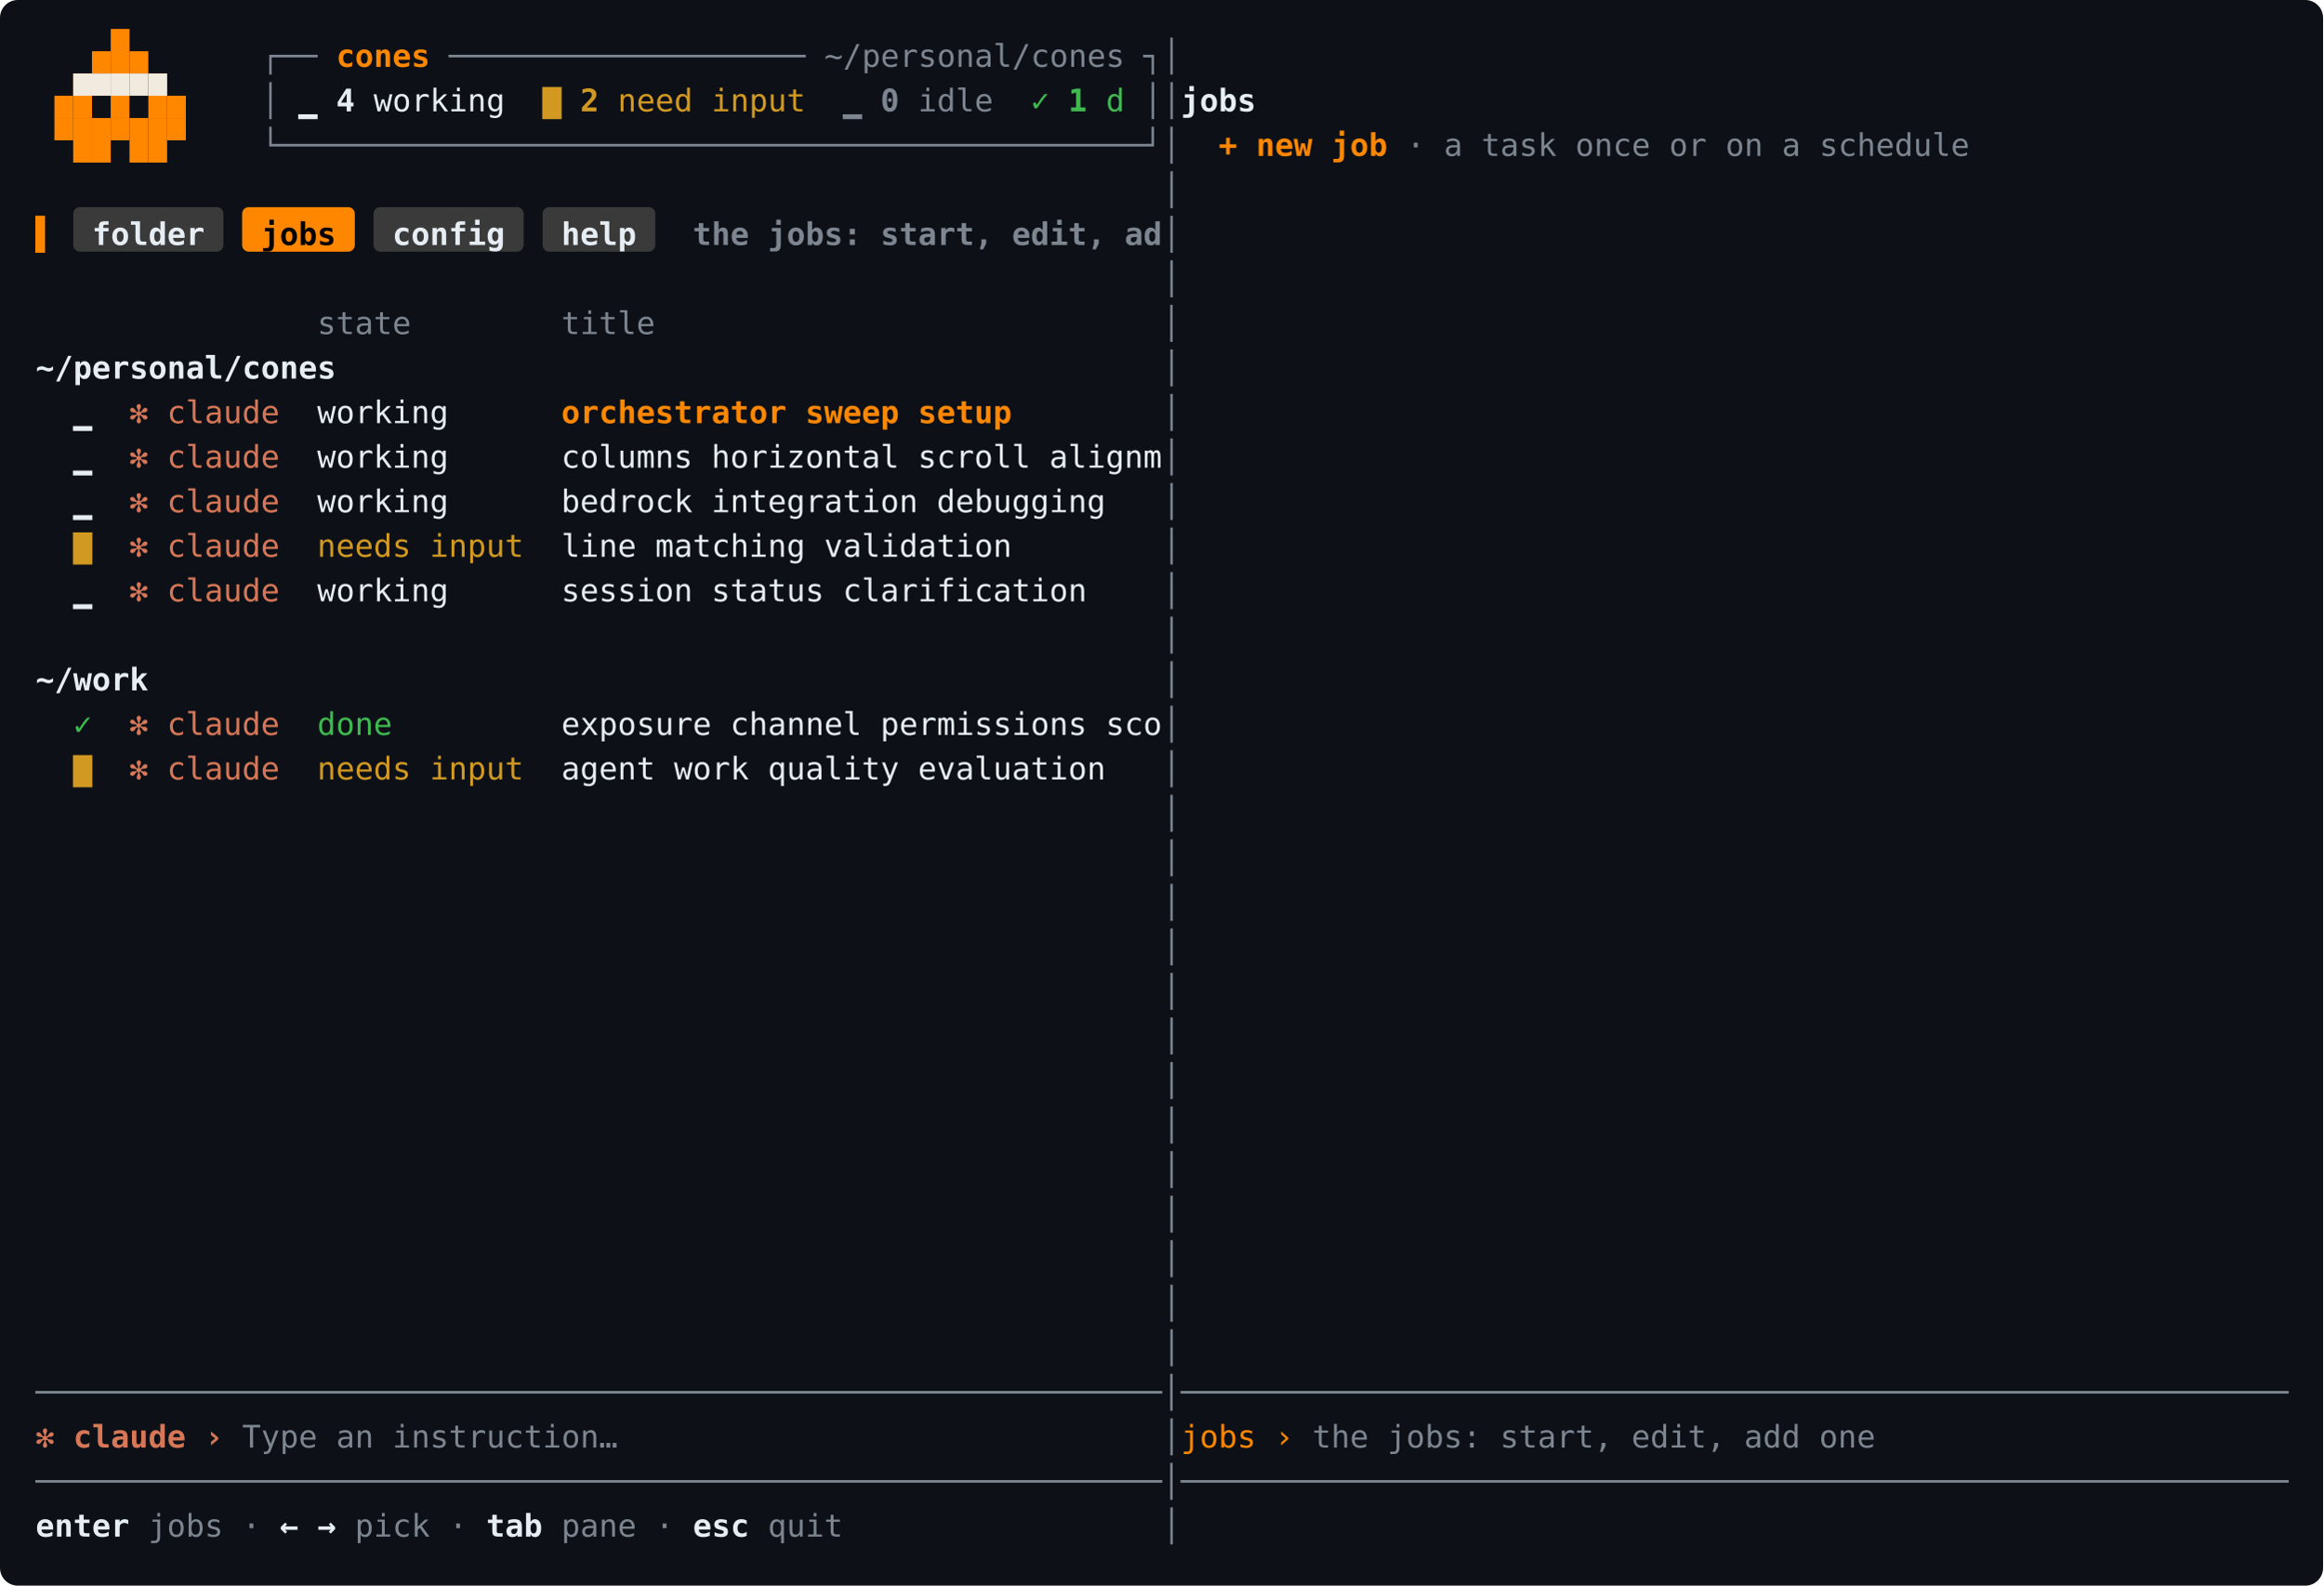
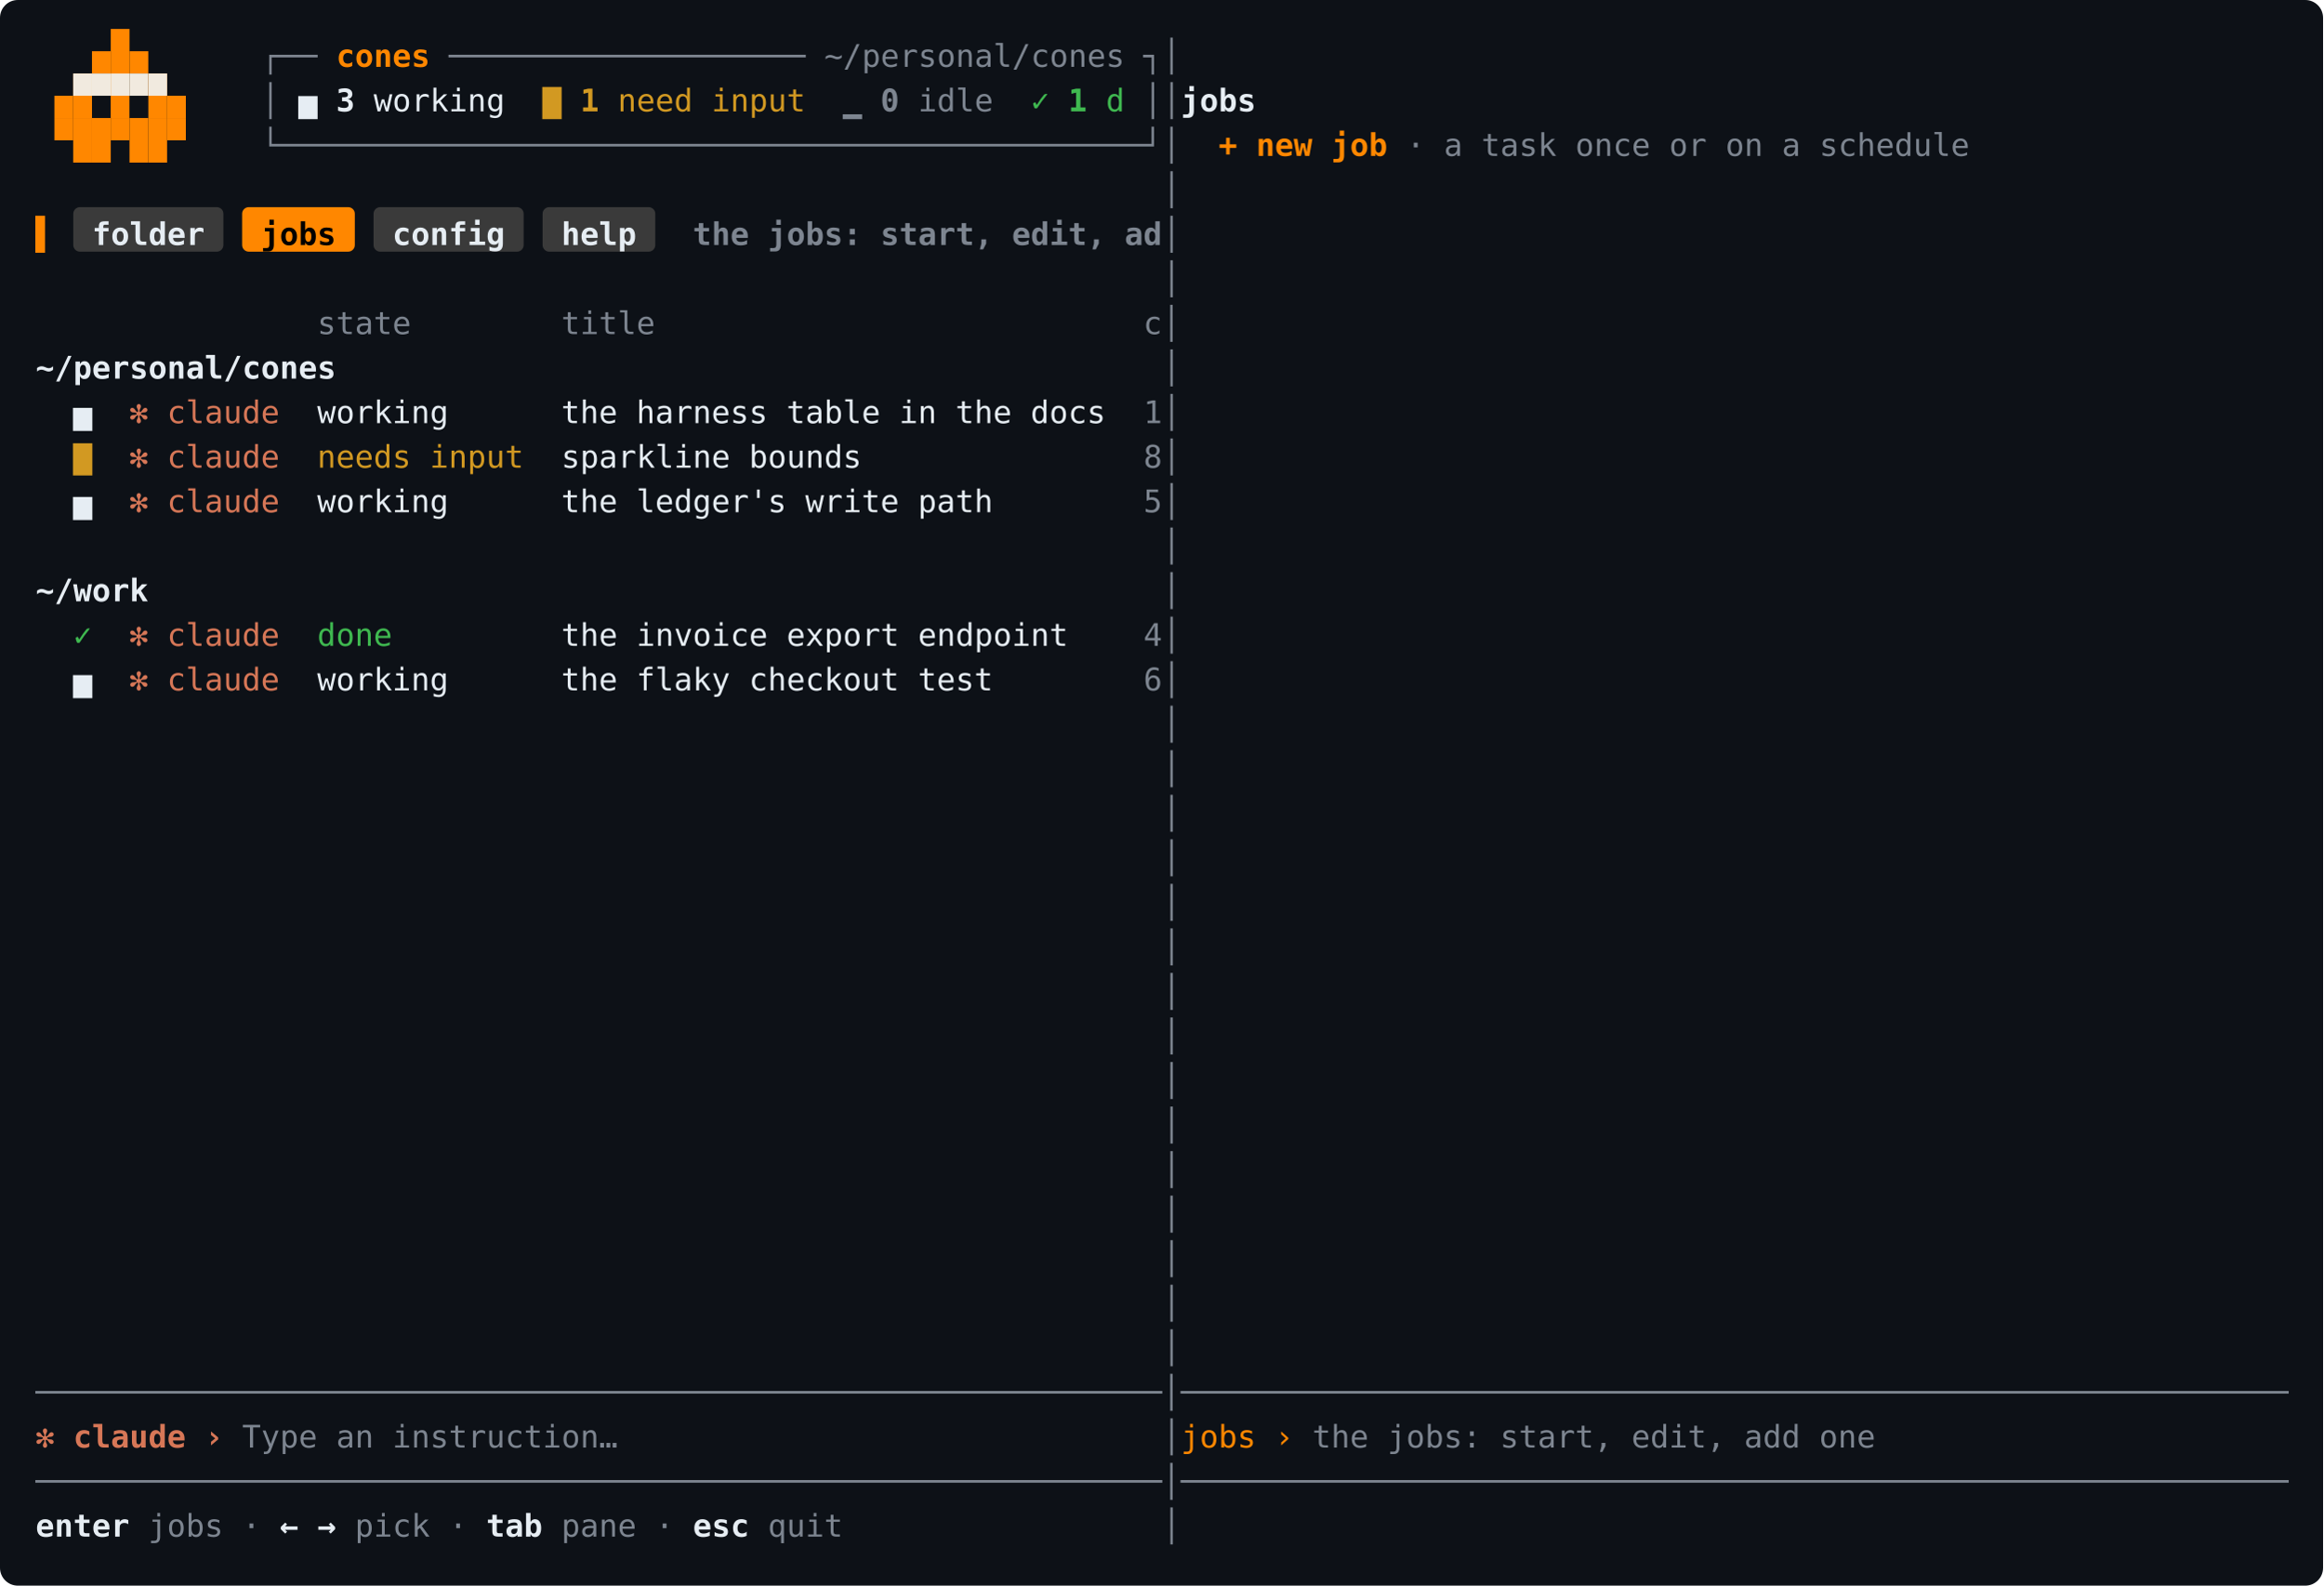
<svg xmlns="http://www.w3.org/2000/svg" width="1043" height="712" viewBox="0 0 1043 712" font-family="SFMono-Regular,Menlo,Consolas,monospace" font-size="14">
  <rect width="1043" height="712" rx="8" fill="#0d1117" />
  <rect x="41.29" y="23.0" width="8.43" height="10.0" fill="#ff8700" />
  <rect x="49.72" y="13" width="8.43" height="20" fill="#ff8700" />
  <rect x="58.15" y="23.0" width="8.43" height="10.0" fill="#ff8700" />
  <text x="117.2" y="30" xml:space="preserve" textLength="33.7" lengthAdjust="spacingAndGlyphs" fill="#7d8590">┌── </text>
  <text x="150.9" y="30" xml:space="preserve" textLength="50.6" lengthAdjust="spacingAndGlyphs" fill="#ff8700" font-weight="700">cones </text>
  <text x="201.5" y="30" xml:space="preserve" textLength="328.8" lengthAdjust="spacingAndGlyphs" fill="#7d8590">─────────────────── ~/personal/cones ┐│</text>
  <rect x="24.43" y="43.0" width="8.43" height="10.0" fill="#ff8700" />
  <rect x="32.9" y="33" width="8.4" height="20" rx="0" fill="#ff8700" />
  <rect x="32.86" y="33" width="8.43" height="10.0" fill="#f1eadf" />
  <rect x="41.29" y="33" width="8.43" height="10.0" fill="#f1eadf" />
  <rect x="49.7" y="33" width="8.4" height="20" rx="0" fill="#ff8700" />
  <rect x="49.72" y="33" width="8.43" height="10.0" fill="#f1eadf" />
  <rect x="58.15" y="33" width="8.43" height="10.0" fill="#f1eadf" />
  <rect x="66.6" y="33" width="8.4" height="20" rx="0" fill="#ff8700" />
  <rect x="66.58" y="33" width="8.43" height="10.0" fill="#f1eadf" />
  <rect x="75.01" y="43.0" width="8.43" height="10.0" fill="#ff8700" />
  <text x="117.2" y="50" xml:space="preserve" textLength="8.4" lengthAdjust="spacingAndGlyphs" fill="#7d8590">│</text>
-   <text x="125.6" y="50" xml:space="preserve" textLength="25.3" lengthAdjust="spacingAndGlyphs" fill="#e6edf3"> ▁ </text>
-   <text x="150.9" y="50" xml:space="preserve" textLength="8.4" lengthAdjust="spacingAndGlyphs" fill="#e6edf3" font-weight="700">4</text>
+   <text x="125.6" y="50" xml:space="preserve" textLength="25.3" lengthAdjust="spacingAndGlyphs" fill="#e6edf3"> ▅ </text>
+   <text x="150.9" y="50" xml:space="preserve" textLength="8.4" lengthAdjust="spacingAndGlyphs" fill="#e6edf3" font-weight="700">3</text>
  <text x="159.3" y="50" xml:space="preserve" textLength="84.3" lengthAdjust="spacingAndGlyphs" fill="#e6edf3"> working  </text>
  <text x="243.6" y="50" xml:space="preserve" textLength="16.9" lengthAdjust="spacingAndGlyphs" fill="#d29922">▇ </text>
-   <text x="260.5" y="50" xml:space="preserve" textLength="8.4" lengthAdjust="spacingAndGlyphs" fill="#d29922" font-weight="700">2</text>
+   <text x="260.5" y="50" xml:space="preserve" textLength="8.4" lengthAdjust="spacingAndGlyphs" fill="#d29922" font-weight="700">1</text>
  <text x="268.9" y="50" xml:space="preserve" textLength="92.7" lengthAdjust="spacingAndGlyphs" fill="#d29922"> need input</text>
  <text x="378.5" y="50" xml:space="preserve" textLength="16.9" lengthAdjust="spacingAndGlyphs" fill="#7d8590">▁ </text>
  <text x="395.3" y="50" xml:space="preserve" textLength="8.4" lengthAdjust="spacingAndGlyphs" fill="#7d8590" font-weight="700">0</text>
  <text x="403.8" y="50" xml:space="preserve" textLength="42.1" lengthAdjust="spacingAndGlyphs" fill="#7d8590"> idle</text>
  <text x="462.8" y="50" xml:space="preserve" textLength="16.9" lengthAdjust="spacingAndGlyphs" fill="#3fb950">✓ </text>
  <text x="479.6" y="50" xml:space="preserve" textLength="8.4" lengthAdjust="spacingAndGlyphs" fill="#3fb950" font-weight="700">1</text>
  <text x="488.1" y="50" xml:space="preserve" textLength="16.9" lengthAdjust="spacingAndGlyphs" fill="#3fb950"> d</text>
  <text x="513.4" y="50" xml:space="preserve" textLength="16.9" lengthAdjust="spacingAndGlyphs" fill="#7d8590">││</text>
  <text x="530.2" y="50" xml:space="preserve" textLength="33.7" lengthAdjust="spacingAndGlyphs" fill="#e6edf3" font-weight="700">jobs</text>
  <rect x="24.43" y="53" width="8.43" height="10.0" fill="#ff8700" />
  <rect x="32.86" y="53" width="8.43" height="20" fill="#ff8700" />
  <rect x="41.29" y="53" width="8.43" height="20" fill="#ff8700" />
  <rect x="49.72" y="53" width="8.43" height="10.0" fill="#ff8700" />
  <rect x="58.15" y="53" width="8.43" height="20" fill="#ff8700" />
  <rect x="66.58" y="53" width="8.43" height="20" fill="#ff8700" />
  <rect x="75.01" y="53" width="8.43" height="10.0" fill="#ff8700" />
  <text x="117.2" y="70" xml:space="preserve" textLength="413.1" lengthAdjust="spacingAndGlyphs" fill="#7d8590">└──────────────────────────────────────────────┘│</text>
  <text x="547.1" y="70" xml:space="preserve" textLength="75.9" lengthAdjust="spacingAndGlyphs" fill="#ff8700" font-weight="700">+ new job</text>
  <text x="623.0" y="70" xml:space="preserve" textLength="261.3" lengthAdjust="spacingAndGlyphs" fill="#7d8590"> · a task once or on a schedule</text>
  <text x="521.8" y="90" xml:space="preserve" textLength="8.4" lengthAdjust="spacingAndGlyphs" fill="#7d8590">│</text>
  <text x="16.0" y="110" xml:space="preserve" textLength="16.9" lengthAdjust="spacingAndGlyphs" fill="#ff8700" font-weight="700">▌ </text>
  <rect x="32.9" y="93" width="67.4" height="20" rx="3" fill="#3a3a3a" />
  <text x="32.9" y="110" xml:space="preserve" textLength="67.4" lengthAdjust="spacingAndGlyphs" fill="#e6edf3" font-weight="700"> folder </text>
  <rect x="108.7" y="93" width="50.6" height="20" rx="3" fill="#ff8700" />
  <text x="108.7" y="110" xml:space="preserve" textLength="50.6" lengthAdjust="spacingAndGlyphs" fill="#000" font-weight="700"> jobs </text>
  <rect x="167.7" y="93" width="67.4" height="20" rx="3" fill="#3a3a3a" />
  <text x="167.7" y="110" xml:space="preserve" textLength="67.4" lengthAdjust="spacingAndGlyphs" fill="#e6edf3" font-weight="700"> config </text>
  <rect x="243.6" y="93" width="50.6" height="20" rx="3" fill="#3a3a3a" />
  <text x="243.6" y="110" xml:space="preserve" textLength="50.6" lengthAdjust="spacingAndGlyphs" fill="#e6edf3" font-weight="700"> help </text>
  <text x="302.6" y="110" xml:space="preserve" textLength="219.2" lengthAdjust="spacingAndGlyphs" fill="#7d8590" font-weight="700"> the jobs: start, edit, ad</text>
  <text x="521.8" y="110" xml:space="preserve" textLength="8.4" lengthAdjust="spacingAndGlyphs" fill="#7d8590">│</text>
  <text x="521.8" y="130" xml:space="preserve" textLength="8.4" lengthAdjust="spacingAndGlyphs" fill="#7d8590">│</text>
-   <text x="16.0" y="150" xml:space="preserve" textLength="514.2" lengthAdjust="spacingAndGlyphs" fill="#7d8590">               state        title                           │</text>
+   <text x="16.0" y="150" xml:space="preserve" textLength="514.2" lengthAdjust="spacingAndGlyphs" fill="#7d8590">               state        title                          c│</text>
  <text x="16.0" y="170" xml:space="preserve" textLength="134.9" lengthAdjust="spacingAndGlyphs" fill="#e6edf3" font-weight="700">~/personal/cones</text>
  <text x="521.8" y="170" xml:space="preserve" textLength="8.4" lengthAdjust="spacingAndGlyphs" fill="#7d8590">│</text>
-   <text x="32.9" y="190" xml:space="preserve" textLength="25.3" lengthAdjust="spacingAndGlyphs" fill="#e6edf3">▁  </text>
+   <text x="32.9" y="190" xml:space="preserve" textLength="25.3" lengthAdjust="spacingAndGlyphs" fill="#e6edf3">▅  </text>
  <text x="58.1" y="190" xml:space="preserve" textLength="84.3" lengthAdjust="spacingAndGlyphs" fill="#d77757">✻ claude  </text>
-   <text x="142.4" y="190" xml:space="preserve" textLength="109.6" lengthAdjust="spacingAndGlyphs" fill="#e6edf3">working      </text>
-   <text x="252.0" y="190" xml:space="preserve" textLength="269.8" lengthAdjust="spacingAndGlyphs" fill="#ff8700" font-weight="700">orchestrator sweep setup        </text>
-   <text x="521.8" y="190" xml:space="preserve" textLength="8.4" lengthAdjust="spacingAndGlyphs" fill="#7d8590">│</text>
-   <text x="32.9" y="210" xml:space="preserve" textLength="25.3" lengthAdjust="spacingAndGlyphs" fill="#e6edf3">▁  </text>
+   <text x="142.4" y="190" xml:space="preserve" textLength="370.9" lengthAdjust="spacingAndGlyphs" fill="#e6edf3">working      the harness table in the docs  </text>
+   <text x="513.4" y="190" xml:space="preserve" textLength="16.9" lengthAdjust="spacingAndGlyphs" fill="#7d8590">1│</text>
+   <text x="32.9" y="210" xml:space="preserve" textLength="25.3" lengthAdjust="spacingAndGlyphs" fill="#d29922">▇  </text>
  <text x="58.1" y="210" xml:space="preserve" textLength="84.3" lengthAdjust="spacingAndGlyphs" fill="#d77757">✻ claude  </text>
-   <text x="142.4" y="210" xml:space="preserve" textLength="379.3" lengthAdjust="spacingAndGlyphs" fill="#e6edf3">working      columns horizontal scroll alignm</text>
-   <text x="521.8" y="210" xml:space="preserve" textLength="8.4" lengthAdjust="spacingAndGlyphs" fill="#7d8590">│</text>
-   <text x="32.9" y="230" xml:space="preserve" textLength="25.3" lengthAdjust="spacingAndGlyphs" fill="#e6edf3">▁  </text>
+   <text x="142.4" y="210" xml:space="preserve" textLength="109.6" lengthAdjust="spacingAndGlyphs" fill="#d29922">needs input  </text>
+   <text x="252.0" y="210" xml:space="preserve" textLength="261.3" lengthAdjust="spacingAndGlyphs" fill="#e6edf3">sparkline bounds               </text>
+   <text x="513.4" y="210" xml:space="preserve" textLength="16.9" lengthAdjust="spacingAndGlyphs" fill="#7d8590">8│</text>
+   <text x="32.9" y="230" xml:space="preserve" textLength="25.3" lengthAdjust="spacingAndGlyphs" fill="#e6edf3">▅  </text>
  <text x="58.1" y="230" xml:space="preserve" textLength="84.3" lengthAdjust="spacingAndGlyphs" fill="#d77757">✻ claude  </text>
-   <text x="142.4" y="230" xml:space="preserve" textLength="379.3" lengthAdjust="spacingAndGlyphs" fill="#e6edf3">working      bedrock integration debugging   </text>
-   <text x="521.8" y="230" xml:space="preserve" textLength="8.4" lengthAdjust="spacingAndGlyphs" fill="#7d8590">│</text>
-   <text x="32.9" y="250" xml:space="preserve" textLength="25.3" lengthAdjust="spacingAndGlyphs" fill="#d29922">▇  </text>
-   <text x="58.1" y="250" xml:space="preserve" textLength="84.3" lengthAdjust="spacingAndGlyphs" fill="#d77757">✻ claude  </text>
-   <text x="142.4" y="250" xml:space="preserve" textLength="109.6" lengthAdjust="spacingAndGlyphs" fill="#d29922">needs input  </text>
-   <text x="252.0" y="250" xml:space="preserve" textLength="269.8" lengthAdjust="spacingAndGlyphs" fill="#e6edf3">line matching validation        </text>
+   <text x="142.4" y="230" xml:space="preserve" textLength="370.9" lengthAdjust="spacingAndGlyphs" fill="#e6edf3">working      the ledger's write path        </text>
+   <text x="513.4" y="230" xml:space="preserve" textLength="16.9" lengthAdjust="spacingAndGlyphs" fill="#7d8590">5│</text>
  <text x="521.8" y="250" xml:space="preserve" textLength="8.4" lengthAdjust="spacingAndGlyphs" fill="#7d8590">│</text>
-   <text x="32.9" y="270" xml:space="preserve" textLength="25.3" lengthAdjust="spacingAndGlyphs" fill="#e6edf3">▁  </text>
-   <text x="58.1" y="270" xml:space="preserve" textLength="84.3" lengthAdjust="spacingAndGlyphs" fill="#d77757">✻ claude  </text>
-   <text x="142.4" y="270" xml:space="preserve" textLength="379.3" lengthAdjust="spacingAndGlyphs" fill="#e6edf3">working      session status clarification    </text>
+   <text x="16.0" y="270" xml:space="preserve" textLength="50.6" lengthAdjust="spacingAndGlyphs" fill="#e6edf3" font-weight="700">~/work</text>
  <text x="521.8" y="270" xml:space="preserve" textLength="8.4" lengthAdjust="spacingAndGlyphs" fill="#7d8590">│</text>
-   <text x="521.8" y="290" xml:space="preserve" textLength="8.4" lengthAdjust="spacingAndGlyphs" fill="#7d8590">│</text>
-   <text x="16.0" y="310" xml:space="preserve" textLength="50.6" lengthAdjust="spacingAndGlyphs" fill="#e6edf3" font-weight="700">~/work</text>
-   <text x="521.8" y="310" xml:space="preserve" textLength="8.4" lengthAdjust="spacingAndGlyphs" fill="#7d8590">│</text>
-   <text x="32.9" y="330" xml:space="preserve" textLength="25.3" lengthAdjust="spacingAndGlyphs" fill="#3fb950">✓  </text>
-   <text x="58.1" y="330" xml:space="preserve" textLength="84.3" lengthAdjust="spacingAndGlyphs" fill="#d77757">✻ claude  </text>
-   <text x="142.4" y="330" xml:space="preserve" textLength="109.6" lengthAdjust="spacingAndGlyphs" fill="#3fb950">done         </text>
-   <text x="252.0" y="330" xml:space="preserve" textLength="269.8" lengthAdjust="spacingAndGlyphs" fill="#e6edf3">exposure channel permissions sco</text>
+   <text x="32.9" y="290" xml:space="preserve" textLength="25.3" lengthAdjust="spacingAndGlyphs" fill="#3fb950">✓  </text>
+   <text x="58.1" y="290" xml:space="preserve" textLength="84.3" lengthAdjust="spacingAndGlyphs" fill="#d77757">✻ claude  </text>
+   <text x="142.4" y="290" xml:space="preserve" textLength="109.6" lengthAdjust="spacingAndGlyphs" fill="#3fb950">done         </text>
+   <text x="252.0" y="290" xml:space="preserve" textLength="261.3" lengthAdjust="spacingAndGlyphs" fill="#e6edf3">the invoice export endpoint    </text>
+   <text x="513.4" y="290" xml:space="preserve" textLength="16.9" lengthAdjust="spacingAndGlyphs" fill="#7d8590">4│</text>
+   <text x="32.9" y="310" xml:space="preserve" textLength="25.3" lengthAdjust="spacingAndGlyphs" fill="#e6edf3">▅  </text>
+   <text x="58.1" y="310" xml:space="preserve" textLength="84.3" lengthAdjust="spacingAndGlyphs" fill="#d77757">✻ claude  </text>
+   <text x="142.4" y="310" xml:space="preserve" textLength="370.9" lengthAdjust="spacingAndGlyphs" fill="#e6edf3">working      the flaky checkout test        </text>
+   <text x="513.4" y="310" xml:space="preserve" textLength="16.9" lengthAdjust="spacingAndGlyphs" fill="#7d8590">6│</text>
  <text x="521.8" y="330" xml:space="preserve" textLength="8.4" lengthAdjust="spacingAndGlyphs" fill="#7d8590">│</text>
-   <text x="32.9" y="350" xml:space="preserve" textLength="25.3" lengthAdjust="spacingAndGlyphs" fill="#d29922">▇  </text>
-   <text x="58.1" y="350" xml:space="preserve" textLength="84.3" lengthAdjust="spacingAndGlyphs" fill="#d77757">✻ claude  </text>
-   <text x="142.4" y="350" xml:space="preserve" textLength="109.6" lengthAdjust="spacingAndGlyphs" fill="#d29922">needs input  </text>
-   <text x="252.0" y="350" xml:space="preserve" textLength="269.8" lengthAdjust="spacingAndGlyphs" fill="#e6edf3">agent work quality evaluation   </text>
  <text x="521.8" y="350" xml:space="preserve" textLength="8.4" lengthAdjust="spacingAndGlyphs" fill="#7d8590">│</text>
  <text x="521.8" y="370" xml:space="preserve" textLength="8.4" lengthAdjust="spacingAndGlyphs" fill="#7d8590">│</text>
  <text x="521.8" y="390" xml:space="preserve" textLength="8.4" lengthAdjust="spacingAndGlyphs" fill="#7d8590">│</text>
  <text x="521.8" y="410" xml:space="preserve" textLength="8.4" lengthAdjust="spacingAndGlyphs" fill="#7d8590">│</text>
  <text x="521.8" y="430" xml:space="preserve" textLength="8.4" lengthAdjust="spacingAndGlyphs" fill="#7d8590">│</text>
  <text x="521.8" y="450" xml:space="preserve" textLength="8.4" lengthAdjust="spacingAndGlyphs" fill="#7d8590">│</text>
  <text x="521.8" y="470" xml:space="preserve" textLength="8.4" lengthAdjust="spacingAndGlyphs" fill="#7d8590">│</text>
  <text x="521.8" y="490" xml:space="preserve" textLength="8.4" lengthAdjust="spacingAndGlyphs" fill="#7d8590">│</text>
  <text x="521.8" y="510" xml:space="preserve" textLength="8.4" lengthAdjust="spacingAndGlyphs" fill="#7d8590">│</text>
  <text x="521.8" y="530" xml:space="preserve" textLength="8.4" lengthAdjust="spacingAndGlyphs" fill="#7d8590">│</text>
  <text x="521.8" y="550" xml:space="preserve" textLength="8.4" lengthAdjust="spacingAndGlyphs" fill="#7d8590">│</text>
  <text x="521.8" y="570" xml:space="preserve" textLength="8.4" lengthAdjust="spacingAndGlyphs" fill="#7d8590">│</text>
  <text x="521.8" y="590" xml:space="preserve" textLength="8.4" lengthAdjust="spacingAndGlyphs" fill="#7d8590">│</text>
  <text x="521.8" y="610" xml:space="preserve" textLength="8.4" lengthAdjust="spacingAndGlyphs" fill="#7d8590">│</text>
  <text x="16.0" y="630" xml:space="preserve" textLength="1011.6" lengthAdjust="spacingAndGlyphs" fill="#7d8590">────────────────────────────────────────────────────────────│───────────────────────────────────────────────────────────</text>
  <text x="16.0" y="650" xml:space="preserve" textLength="92.7" lengthAdjust="spacingAndGlyphs" fill="#d77757" font-weight="700">✻ claude › </text>
  <text x="108.7" y="650" xml:space="preserve" textLength="8.4" lengthAdjust="spacingAndGlyphs" fill="#7d8590">T</text>
  <text x="117.2" y="650" xml:space="preserve" textLength="160.2" lengthAdjust="spacingAndGlyphs" fill="#7d8590">ype an instruction…</text>
  <text x="521.8" y="650" xml:space="preserve" textLength="8.4" lengthAdjust="spacingAndGlyphs" fill="#7d8590">│</text>
  <text x="530.2" y="650" xml:space="preserve" textLength="59.0" lengthAdjust="spacingAndGlyphs" fill="#ff8700">jobs › </text>
  <text x="589.2" y="650" xml:space="preserve" textLength="252.9" lengthAdjust="spacingAndGlyphs" fill="#7d8590">the jobs: start, edit, add one</text>
  <text x="16.0" y="670" xml:space="preserve" textLength="1011.6" lengthAdjust="spacingAndGlyphs" fill="#7d8590">────────────────────────────────────────────────────────────│───────────────────────────────────────────────────────────</text>
  <text x="16.0" y="690" xml:space="preserve" textLength="42.1" lengthAdjust="spacingAndGlyphs" fill="#e6edf3" font-weight="700">enter</text>
  <text x="58.1" y="690" xml:space="preserve" textLength="67.4" lengthAdjust="spacingAndGlyphs" fill="#7d8590"> jobs · </text>
  <text x="125.6" y="690" xml:space="preserve" textLength="25.3" lengthAdjust="spacingAndGlyphs" fill="#e6edf3" font-weight="700">← →</text>
  <text x="150.9" y="690" xml:space="preserve" textLength="67.4" lengthAdjust="spacingAndGlyphs" fill="#7d8590"> pick · </text>
  <text x="218.3" y="690" xml:space="preserve" textLength="25.3" lengthAdjust="spacingAndGlyphs" fill="#e6edf3" font-weight="700">tab</text>
  <text x="243.6" y="690" xml:space="preserve" textLength="67.4" lengthAdjust="spacingAndGlyphs" fill="#7d8590"> pane · </text>
  <text x="311.1" y="690" xml:space="preserve" textLength="25.3" lengthAdjust="spacingAndGlyphs" fill="#e6edf3" font-weight="700">esc</text>
  <text x="336.3" y="690" xml:space="preserve" textLength="42.1" lengthAdjust="spacingAndGlyphs" fill="#7d8590"> quit</text>
  <text x="521.8" y="690" xml:space="preserve" textLength="8.4" lengthAdjust="spacingAndGlyphs" fill="#7d8590">│</text>
</svg>
